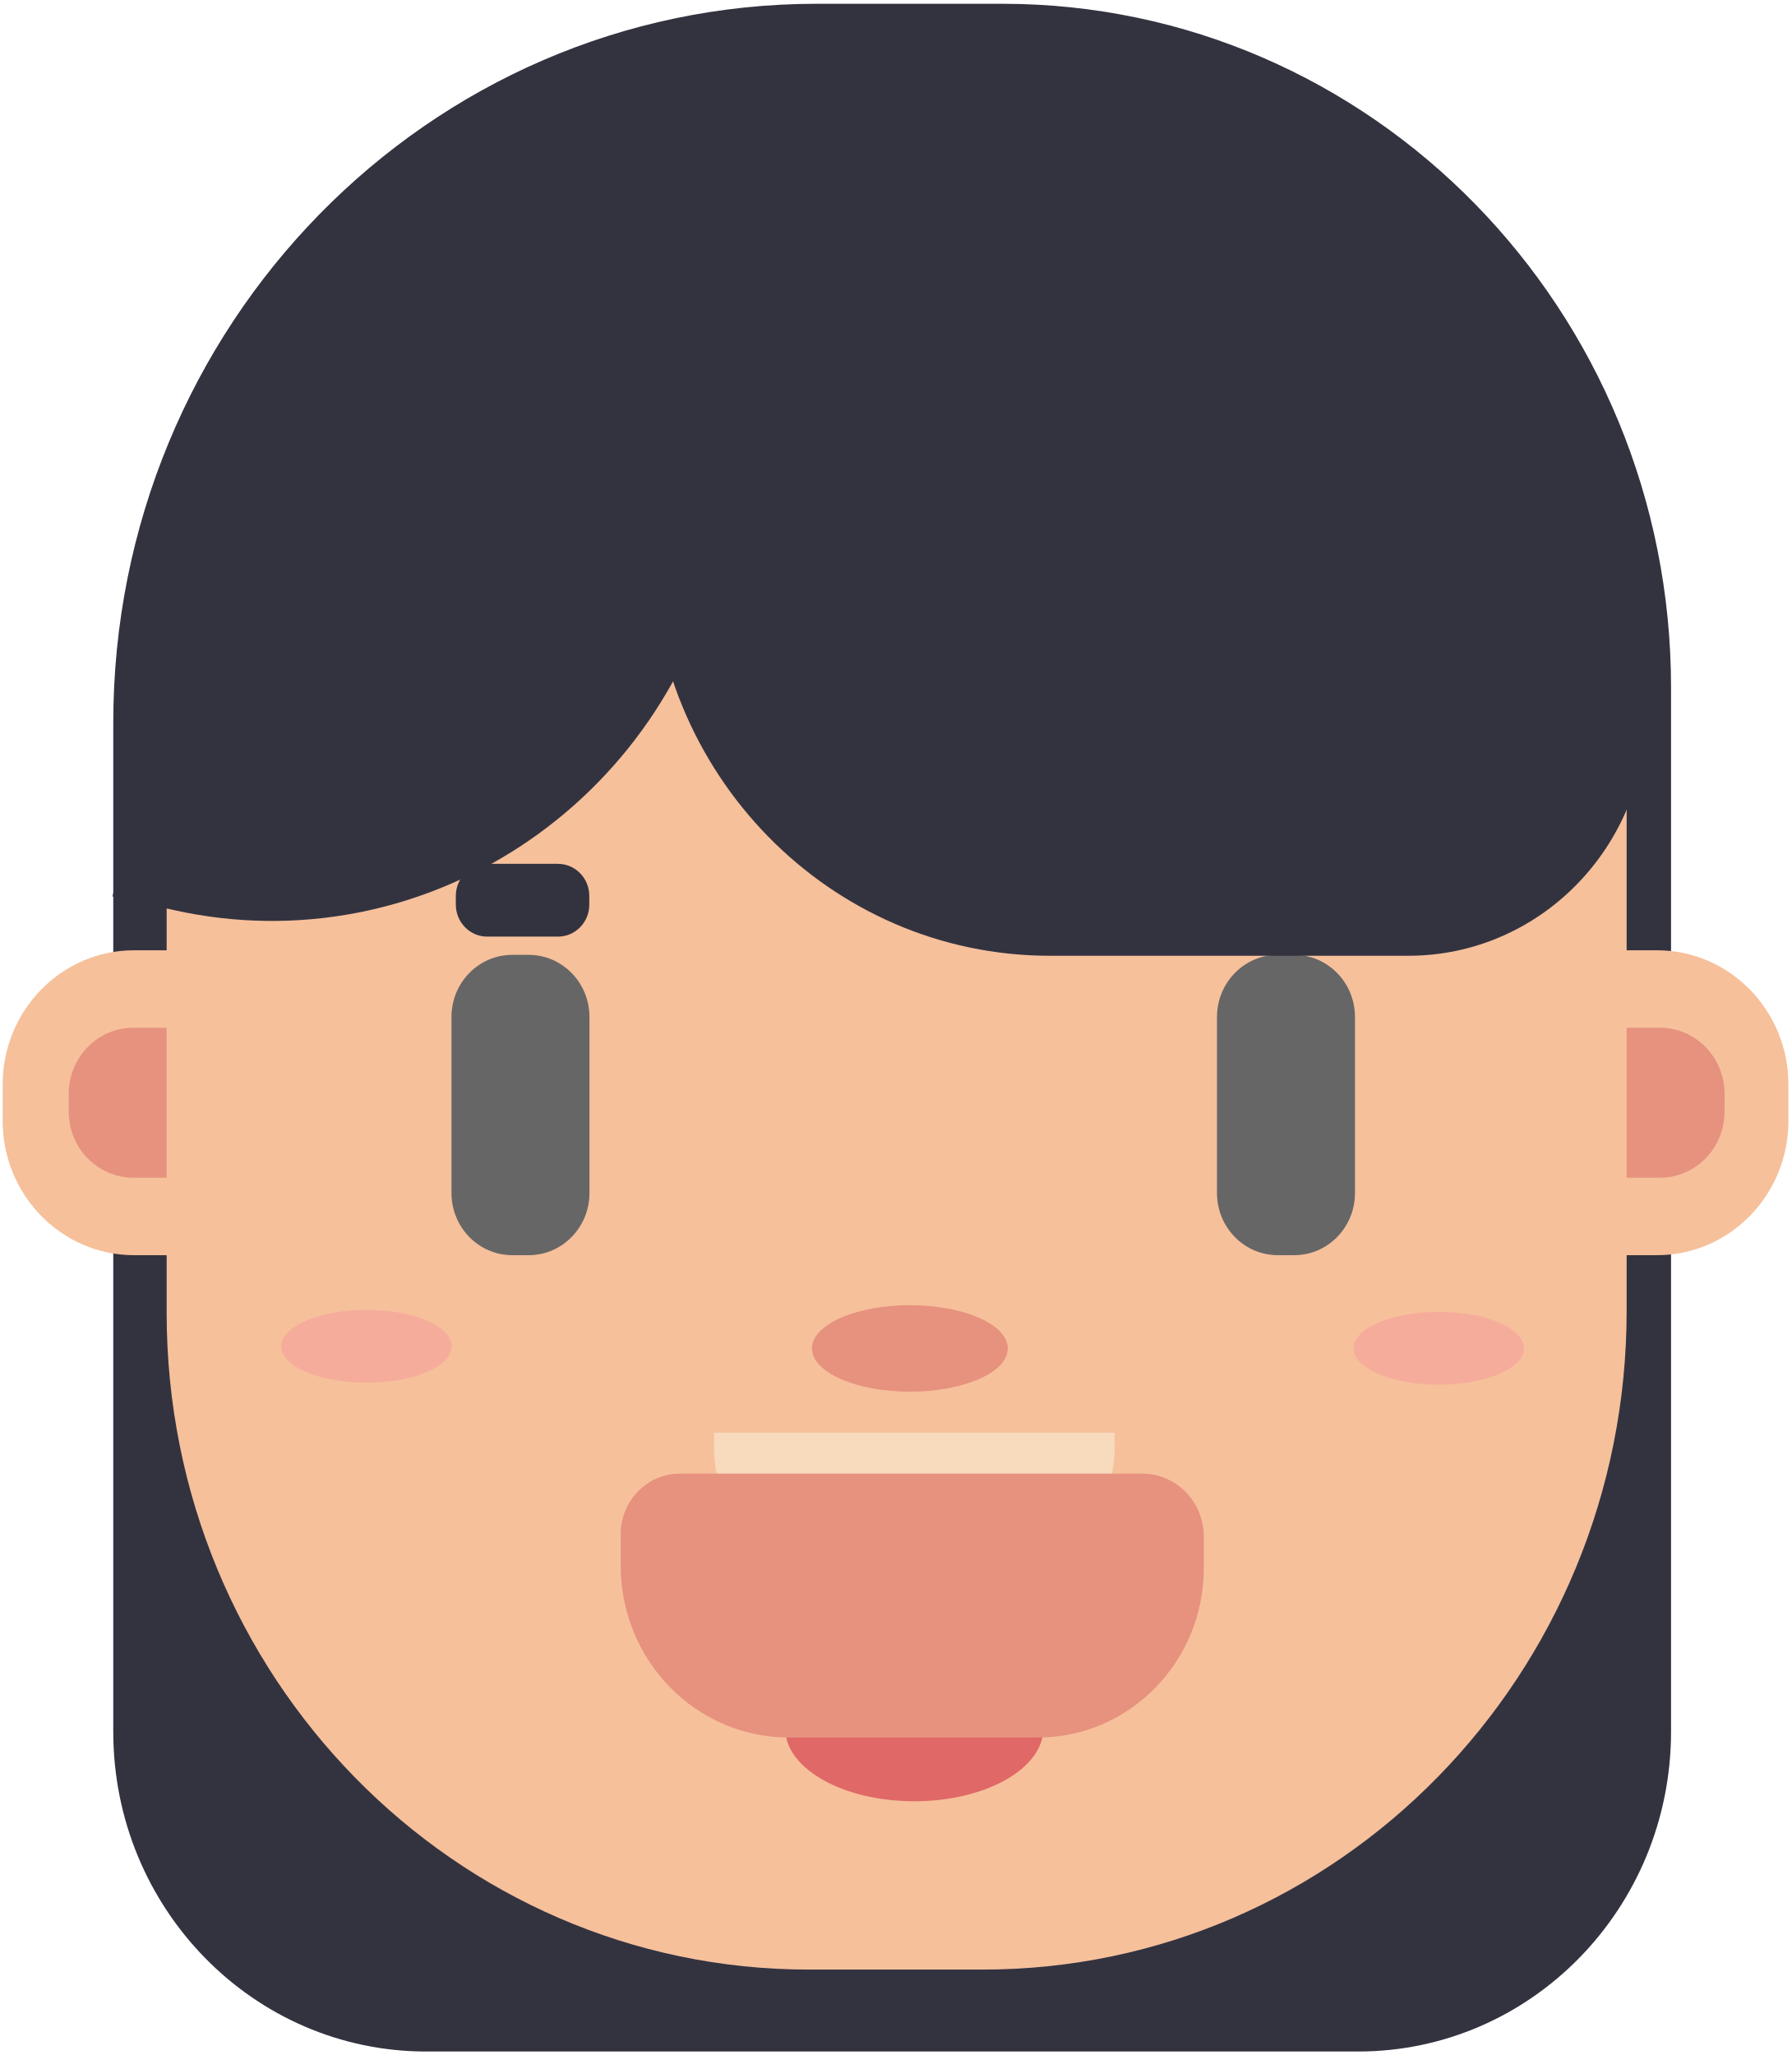
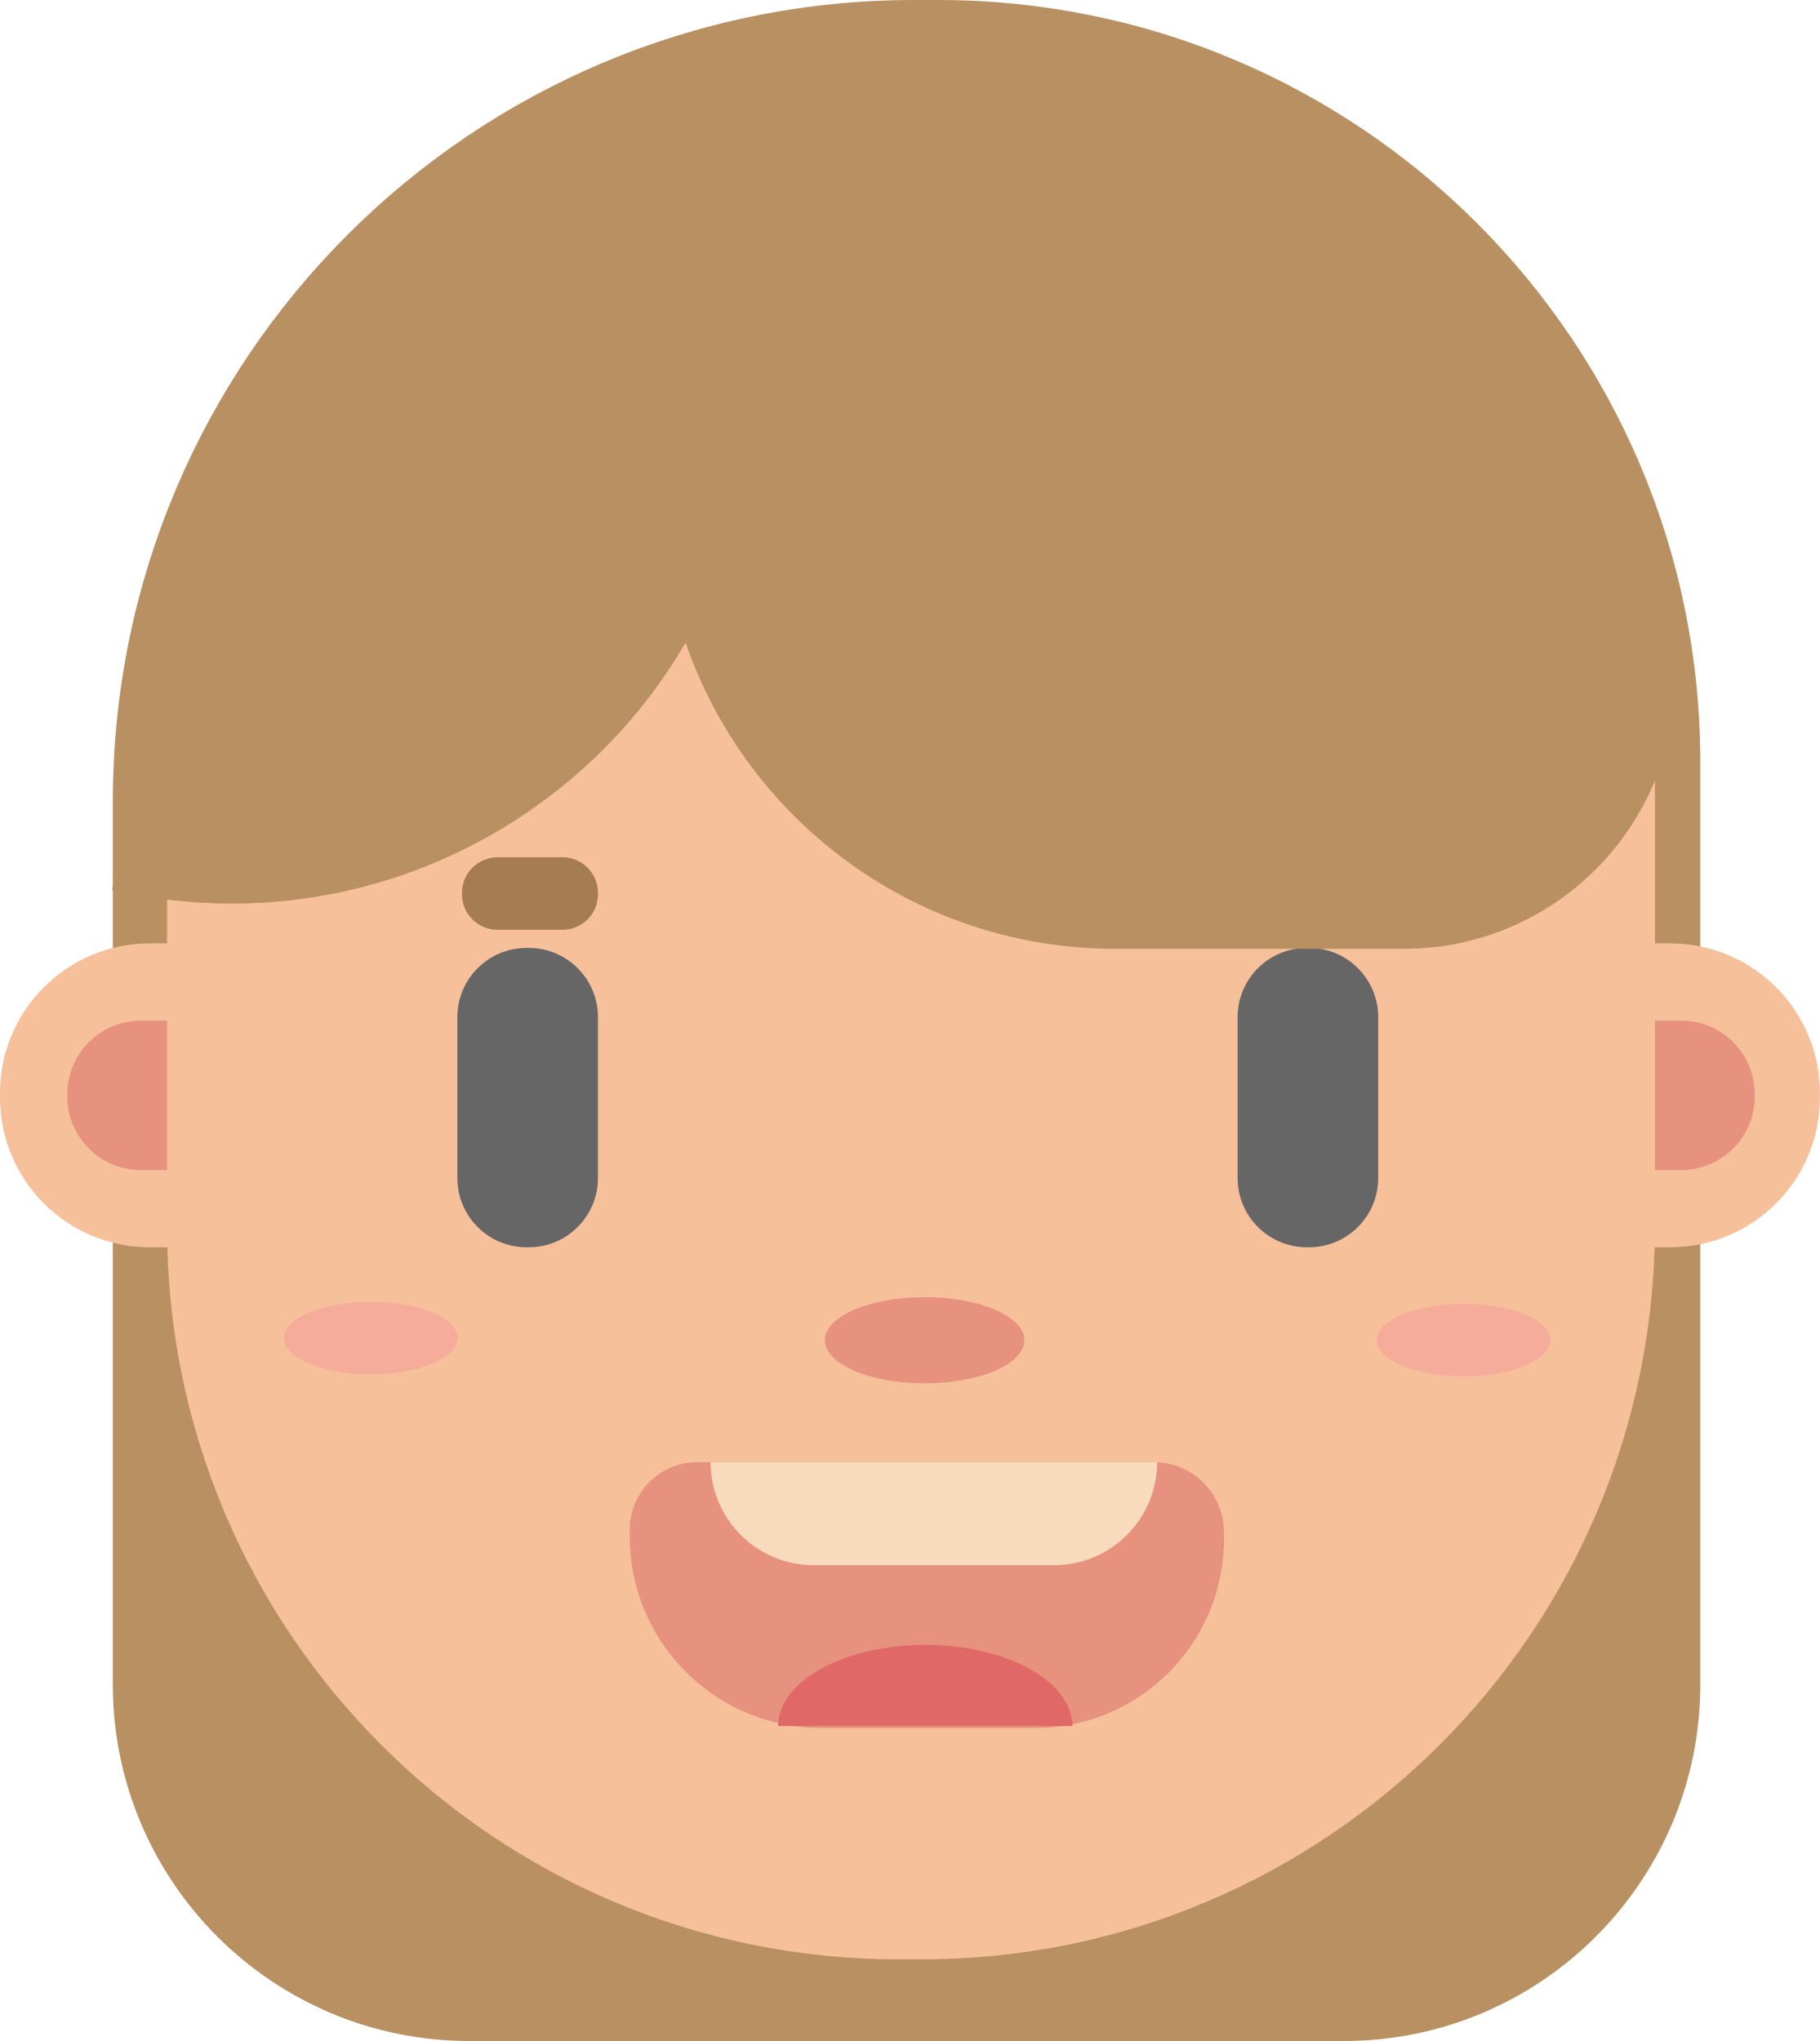
- <svg xmlns="http://www.w3.org/2000/svg" width="442" height="507" viewBox="0 0 442 507" fill="none">
-   <path d="M335.068 506.139H105.14C62.508 506.139 27.943 470.801 27.943 427.215V178.381C27.931 80.375 105.635 0.932 201.496 0.932H247.263C338.389 0.932 412.264 76.46 412.264 169.625V427.202C412.264 470.801 377.7 506.139 335.068 506.139Z" fill="#333340" />
-   <path d="M0.658 267.582C0.658 249.286 15.171 234.449 33.066 234.449H408.811C426.707 234.449 441.219 249.286 441.219 267.582V276.54C441.219 294.836 426.707 309.673 408.811 309.673H33.066C15.171 309.673 0.658 294.836 0.658 276.54" fill="#F6C09B" />
-   <path d="M409.522 290.554H32.897C24.097 290.554 16.959 283.256 16.959 274.26V269.851C16.959 260.855 24.097 253.557 32.897 253.557H409.522C418.321 253.557 425.459 260.855 425.459 269.851V274.26C425.459 283.256 418.321 290.554 409.522 290.554Z" fill="#E6927F" />
-   <path d="M242.441 485.927H199.548C112.053 485.927 41.115 413.402 41.115 323.949V171.131C41.115 147.197 60.089 127.786 83.512 127.786H358.911C382.321 127.786 401.307 147.184 401.307 171.131V323.518C401.283 413.212 330.171 485.927 242.441 485.927Z" fill="#F6C09B" />
-   <path d="M130.431 309.672H126.378C118.1 309.672 111.383 302.805 111.383 294.341V250.907C111.383 242.443 118.1 235.576 126.378 235.576H130.431C138.71 235.576 145.427 242.443 145.427 250.907V294.341C145.427 302.805 138.71 309.672 130.431 309.672Z" fill="#666666" />
-   <path d="M246.939 386.01H204.22C188.729 386.01 176.162 373.175 176.162 357.325V353.448H274.997V357.325C274.997 373.175 262.43 386.01 246.939 386.01Z" fill="#F8DABD" />
-   <path d="M225.563 444.397C243.153 444.397 257.413 436.353 257.413 426.43C257.413 416.507 243.153 408.463 225.563 408.463C207.973 408.463 193.713 416.507 193.713 426.43C193.713 436.353 207.973 444.397 225.563 444.397Z" fill="#E06867" />
-   <path d="M256.07 428.674H194.612C171.698 428.674 153.133 409.681 153.133 386.266V378.512C153.133 370.251 159.676 363.561 167.757 363.561H281.798C290.188 363.561 296.992 370.517 296.992 379.095V386.849C296.992 409.947 278.675 428.674 256.07 428.674Z" fill="#E6927F" />
-   <path d="M224.48 343.349C237.82 343.349 248.634 338.572 248.634 332.68C248.634 326.788 237.82 322.011 224.48 322.011C211.14 322.011 200.326 326.788 200.326 332.68C200.326 338.572 211.14 343.349 224.48 343.349Z" fill="#E6927F" />
-   <path d="M319.29 309.672H315.238C306.959 309.672 300.242 302.805 300.242 294.341V250.907C300.242 242.443 306.959 235.576 315.238 235.576H319.29C327.569 235.576 334.286 242.443 334.286 250.907V294.341C334.286 302.805 327.581 309.672 319.29 309.672Z" fill="#666666" />
-   <path d="M161.564 67.804H320.195C367.697 67.804 406.203 107.171 406.203 155.737V175.743C406.203 208.914 379.904 235.801 347.459 235.801H259.01C204.704 235.801 160.684 190.796 160.684 135.274V68.704C160.696 68.197 161.08 67.804 161.564 67.804Z" fill="#333340" />
-   <path d="M137.665 231.076H120.19C115.915 231.076 112.457 227.529 112.457 223.17V221.029C112.457 216.657 115.927 213.122 120.19 213.122H137.652C141.928 213.122 145.385 216.67 145.385 221.029V223.17C145.398 227.541 141.928 231.076 137.665 231.076Z" fill="#333340" />
-   <path d="M195.14 55.869L178.099 135.718C164.715 198.437 104.138 238.197 42.792 224.512L27.771 221.167L44.812 141.319C58.197 78.6 118.774 38.84 180.119 52.524L195.14 55.869Z" fill="#333340" />
-   <path d="M354.945 341.624C366.56 341.624 375.976 337.602 375.976 332.641C375.976 327.679 366.56 323.657 354.945 323.657C343.33 323.657 333.914 327.679 333.914 332.641C333.914 337.602 343.33 341.624 354.945 341.624Z" fill="#F6AC9B" />
-   <path d="M90.418 341.131C102.033 341.131 111.449 337.109 111.449 332.147C111.449 327.186 102.033 323.164 90.418 323.164C78.803 323.164 69.387 327.186 69.387 332.147C69.387 337.109 78.803 341.131 90.418 341.131Z" fill="#F6AC9B" />
+ <svg xmlns="http://www.w3.org/2000/svg" viewBox="0 0 317.89 356.56">
+   <defs>
+     <style>.cls-1{fill:#b89062;}.cls-2{fill:#f6c09b;}.cls-3{fill:#e6927f;}.cls-4{fill:#666;}.cls-5{fill:#a67c52;}.cls-6{fill:#f6ac9b;}.cls-7{fill:#e06867;}.cls-8{fill:#f8dabd;}</style>
+   </defs>
+   <g id="Layer_2" data-name="Layer 2">
+     <g id="Layer_1-2" data-name="Layer 1">
+       <path class="cls-1" d="M159.72,0h4.13A133.14,133.14,0,0,1,297,133.14V294.27a62.29,62.29,0,0,1-62.29,62.29H82a62.29,62.29,0,0,1-62.29-62.29V140a140,140,0,0,1,140-140Z" />
+       <rect class="cls-2" y="164.81" width="317.89" height="53.09" rx="26.15" />
+       <rect class="cls-3" x="11.75" y="178.3" width="294.76" height="26.11" rx="12.86" />
+       <path class="cls-2" d="M63.39,89.54H254.87a34.21,34.21,0,0,1,34.21,34.21v90.38A128.18,128.18,0,0,1,160.9,342.3H157A127.84,127.84,0,0,1,29.18,214.46V123.74A34.21,34.21,0,0,1,63.39,89.54Z" />
+       <rect class="cls-4" x="79.89" y="165.6" width="24.56" height="52.3" rx="12.1" />
+       <path class="cls-3" d="M121.8,255.43h79.74a12.26,12.26,0,0,1,12.26,12.26v1.19a33,33,0,0,1-33,33H143.48A33.47,33.47,0,0,1,110,268.42v-1.19a11.8,11.8,0,0,1,11.8-11.8Z" />
+       <ellipse class="cls-3" cx="161.51" cy="234.14" rx="17.43" ry="7.53" />
+       <rect class="cls-4" x="216.18" y="165.6" width="24.56" height="52.3" rx="12.1" />
+       <path class="cls-1" d="M162.87,47.2h50.42a79.34,79.34,0,0,1,79.34,79.34v38.52a.71.71,0,0,1-.71.71H184.86a69.4,69.4,0,0,1-69.4-69.4V94.6a47.4,47.4,0,0,1,47.4-47.4Z" transform="translate(408.08 212.96) rotate(180)" />
+       <rect class="cls-5" x="80.69" y="149.76" width="23.77" height="12.68" rx="6.24" />
+       <path class="cls-1" d="M10.08,50.54h48a91.74,91.74,0,0,1,91.74,91.74v1.39a0,0,0,0,1,0,0h-48A91.74,91.74,0,0,1,10.08,51.93V50.54a0,0,0,0,1,0,0Z" transform="translate(-31.97 154.52) rotate(-77.7)" />
+       <ellipse class="cls-6" cx="255.65" cy="234.11" rx="15.17" ry="6.34" />
+       <ellipse class="cls-6" cx="64.77" cy="233.76" rx="15.17" ry="6.34" />
+       <path class="cls-7" d="M135.92,301.54c0-7.83,11.51-14.18,25.7-14.18s25.69,6.35,25.69,14.18" />
+       <path class="cls-8" d="M184.12,273.43h-42a18,18,0,0,1-18-18h78A18,18,0,0,1,184.12,273.43Z" />
+     </g>
+   </g>
</svg>
